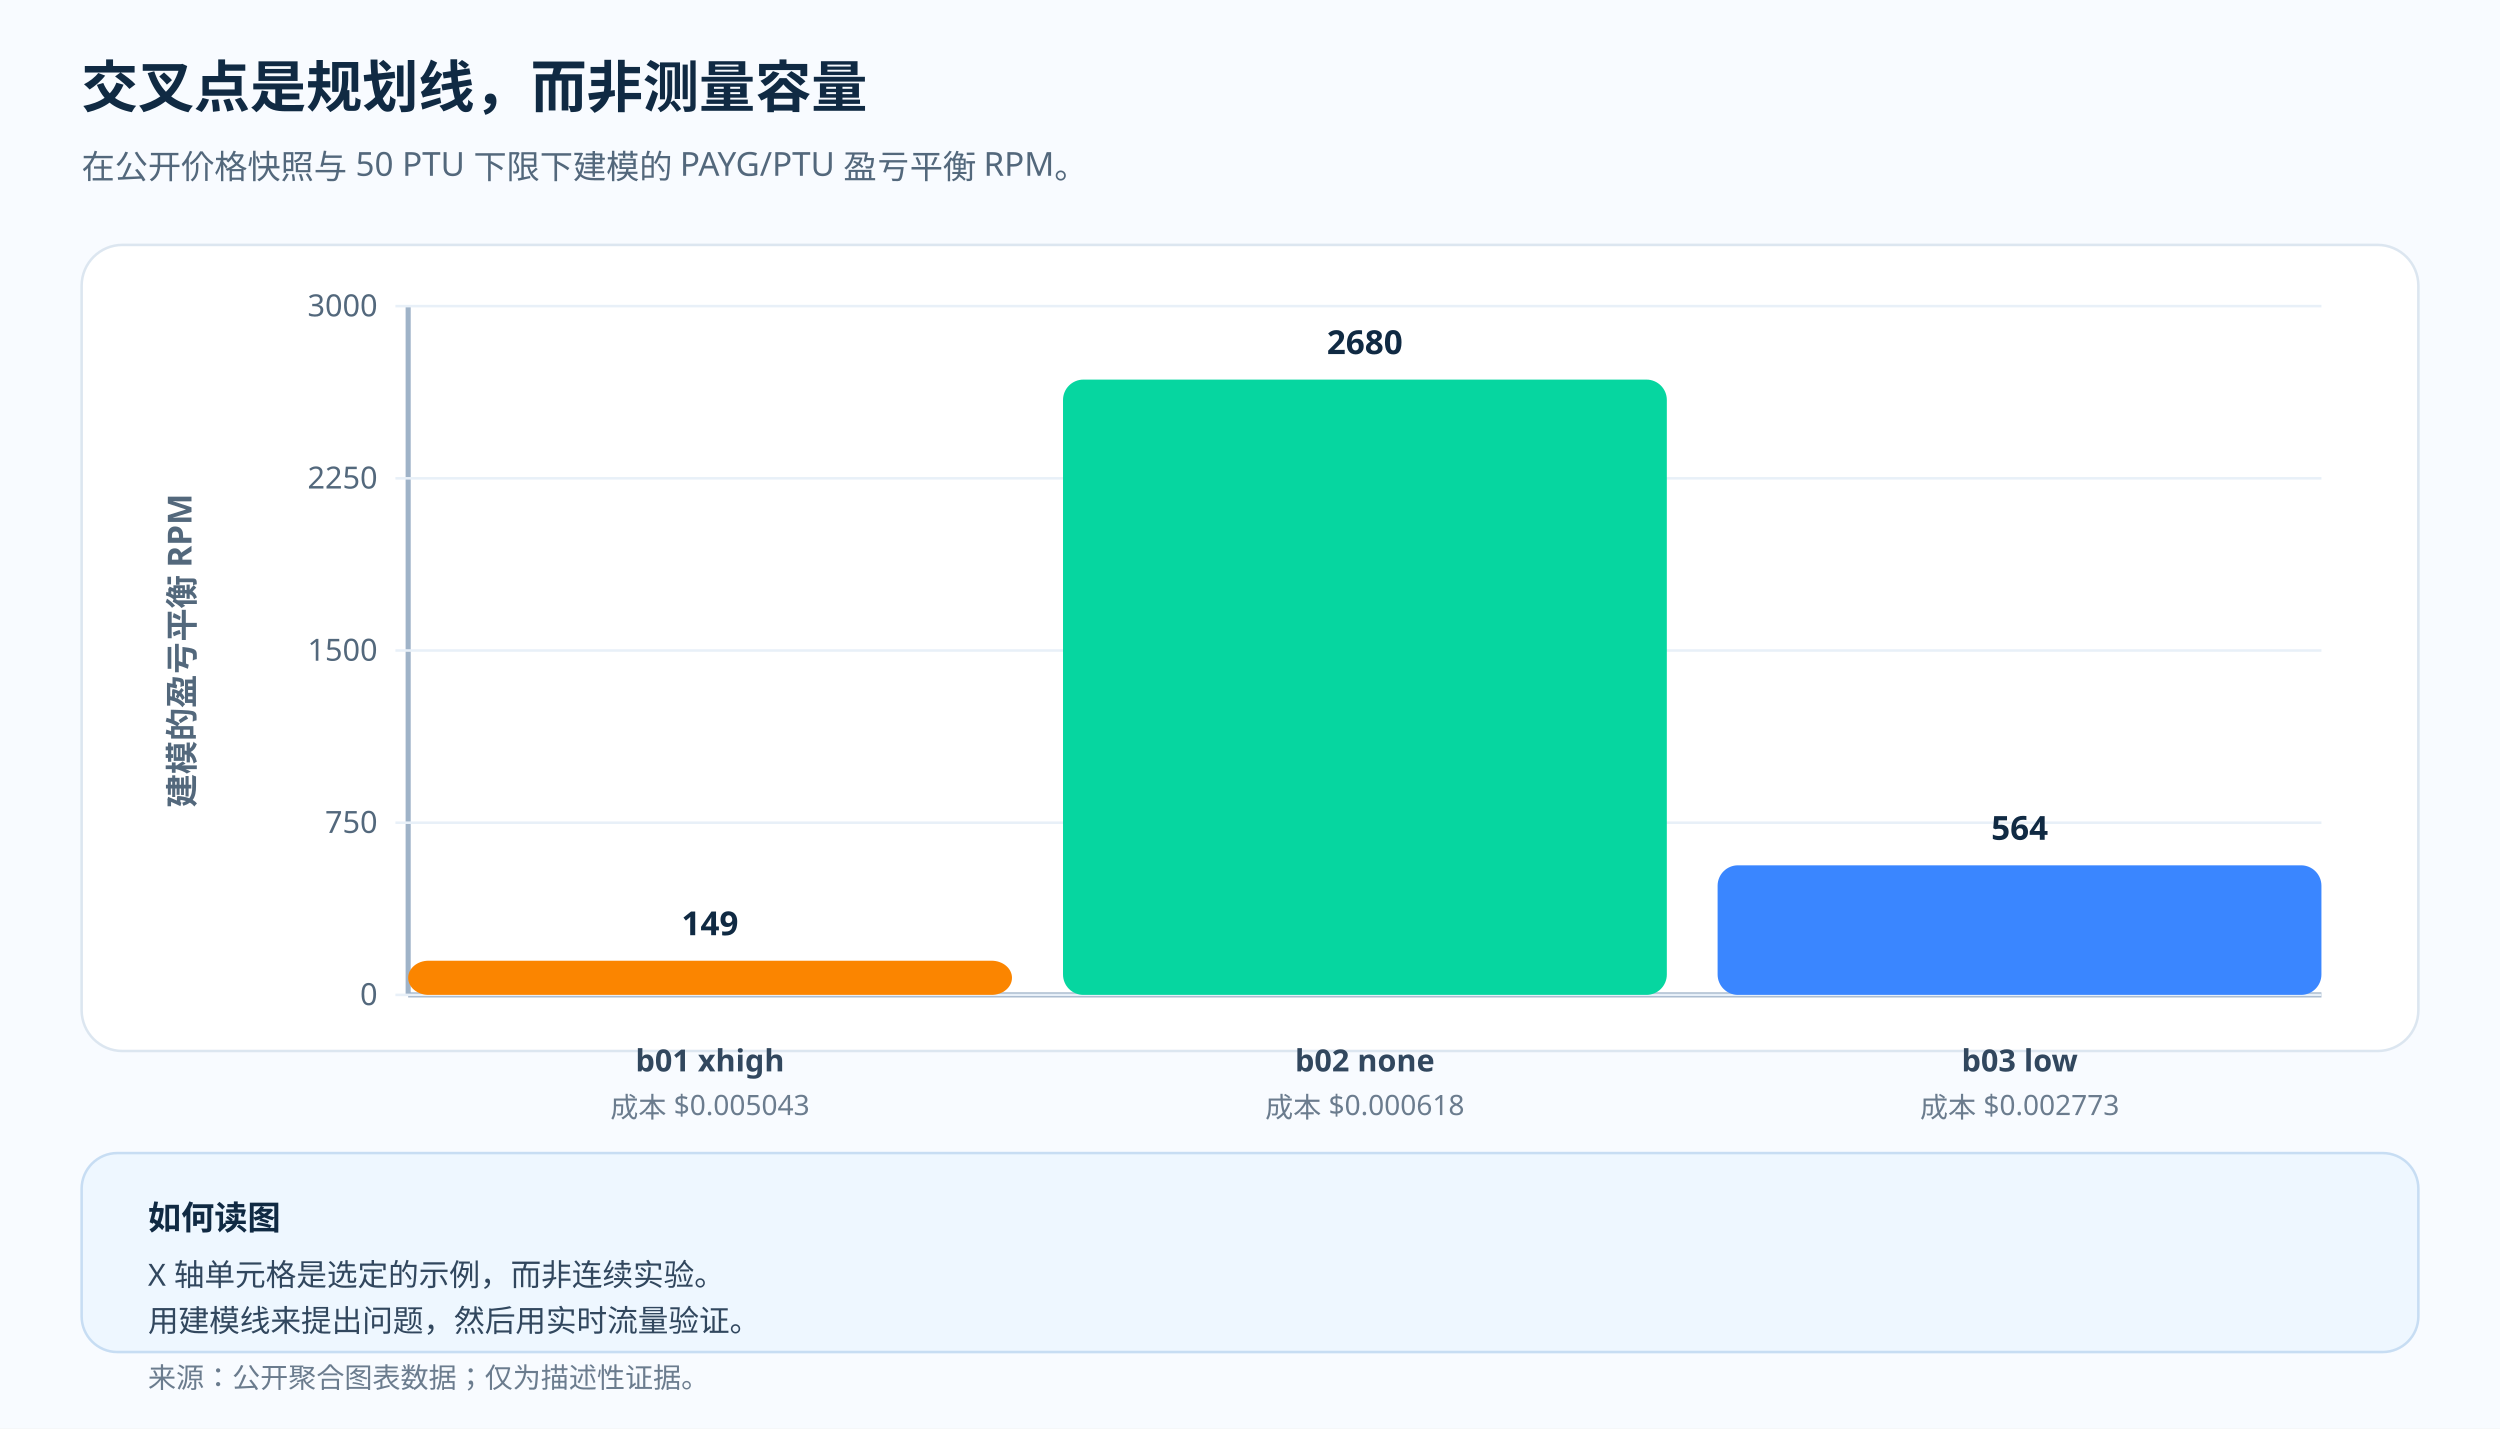
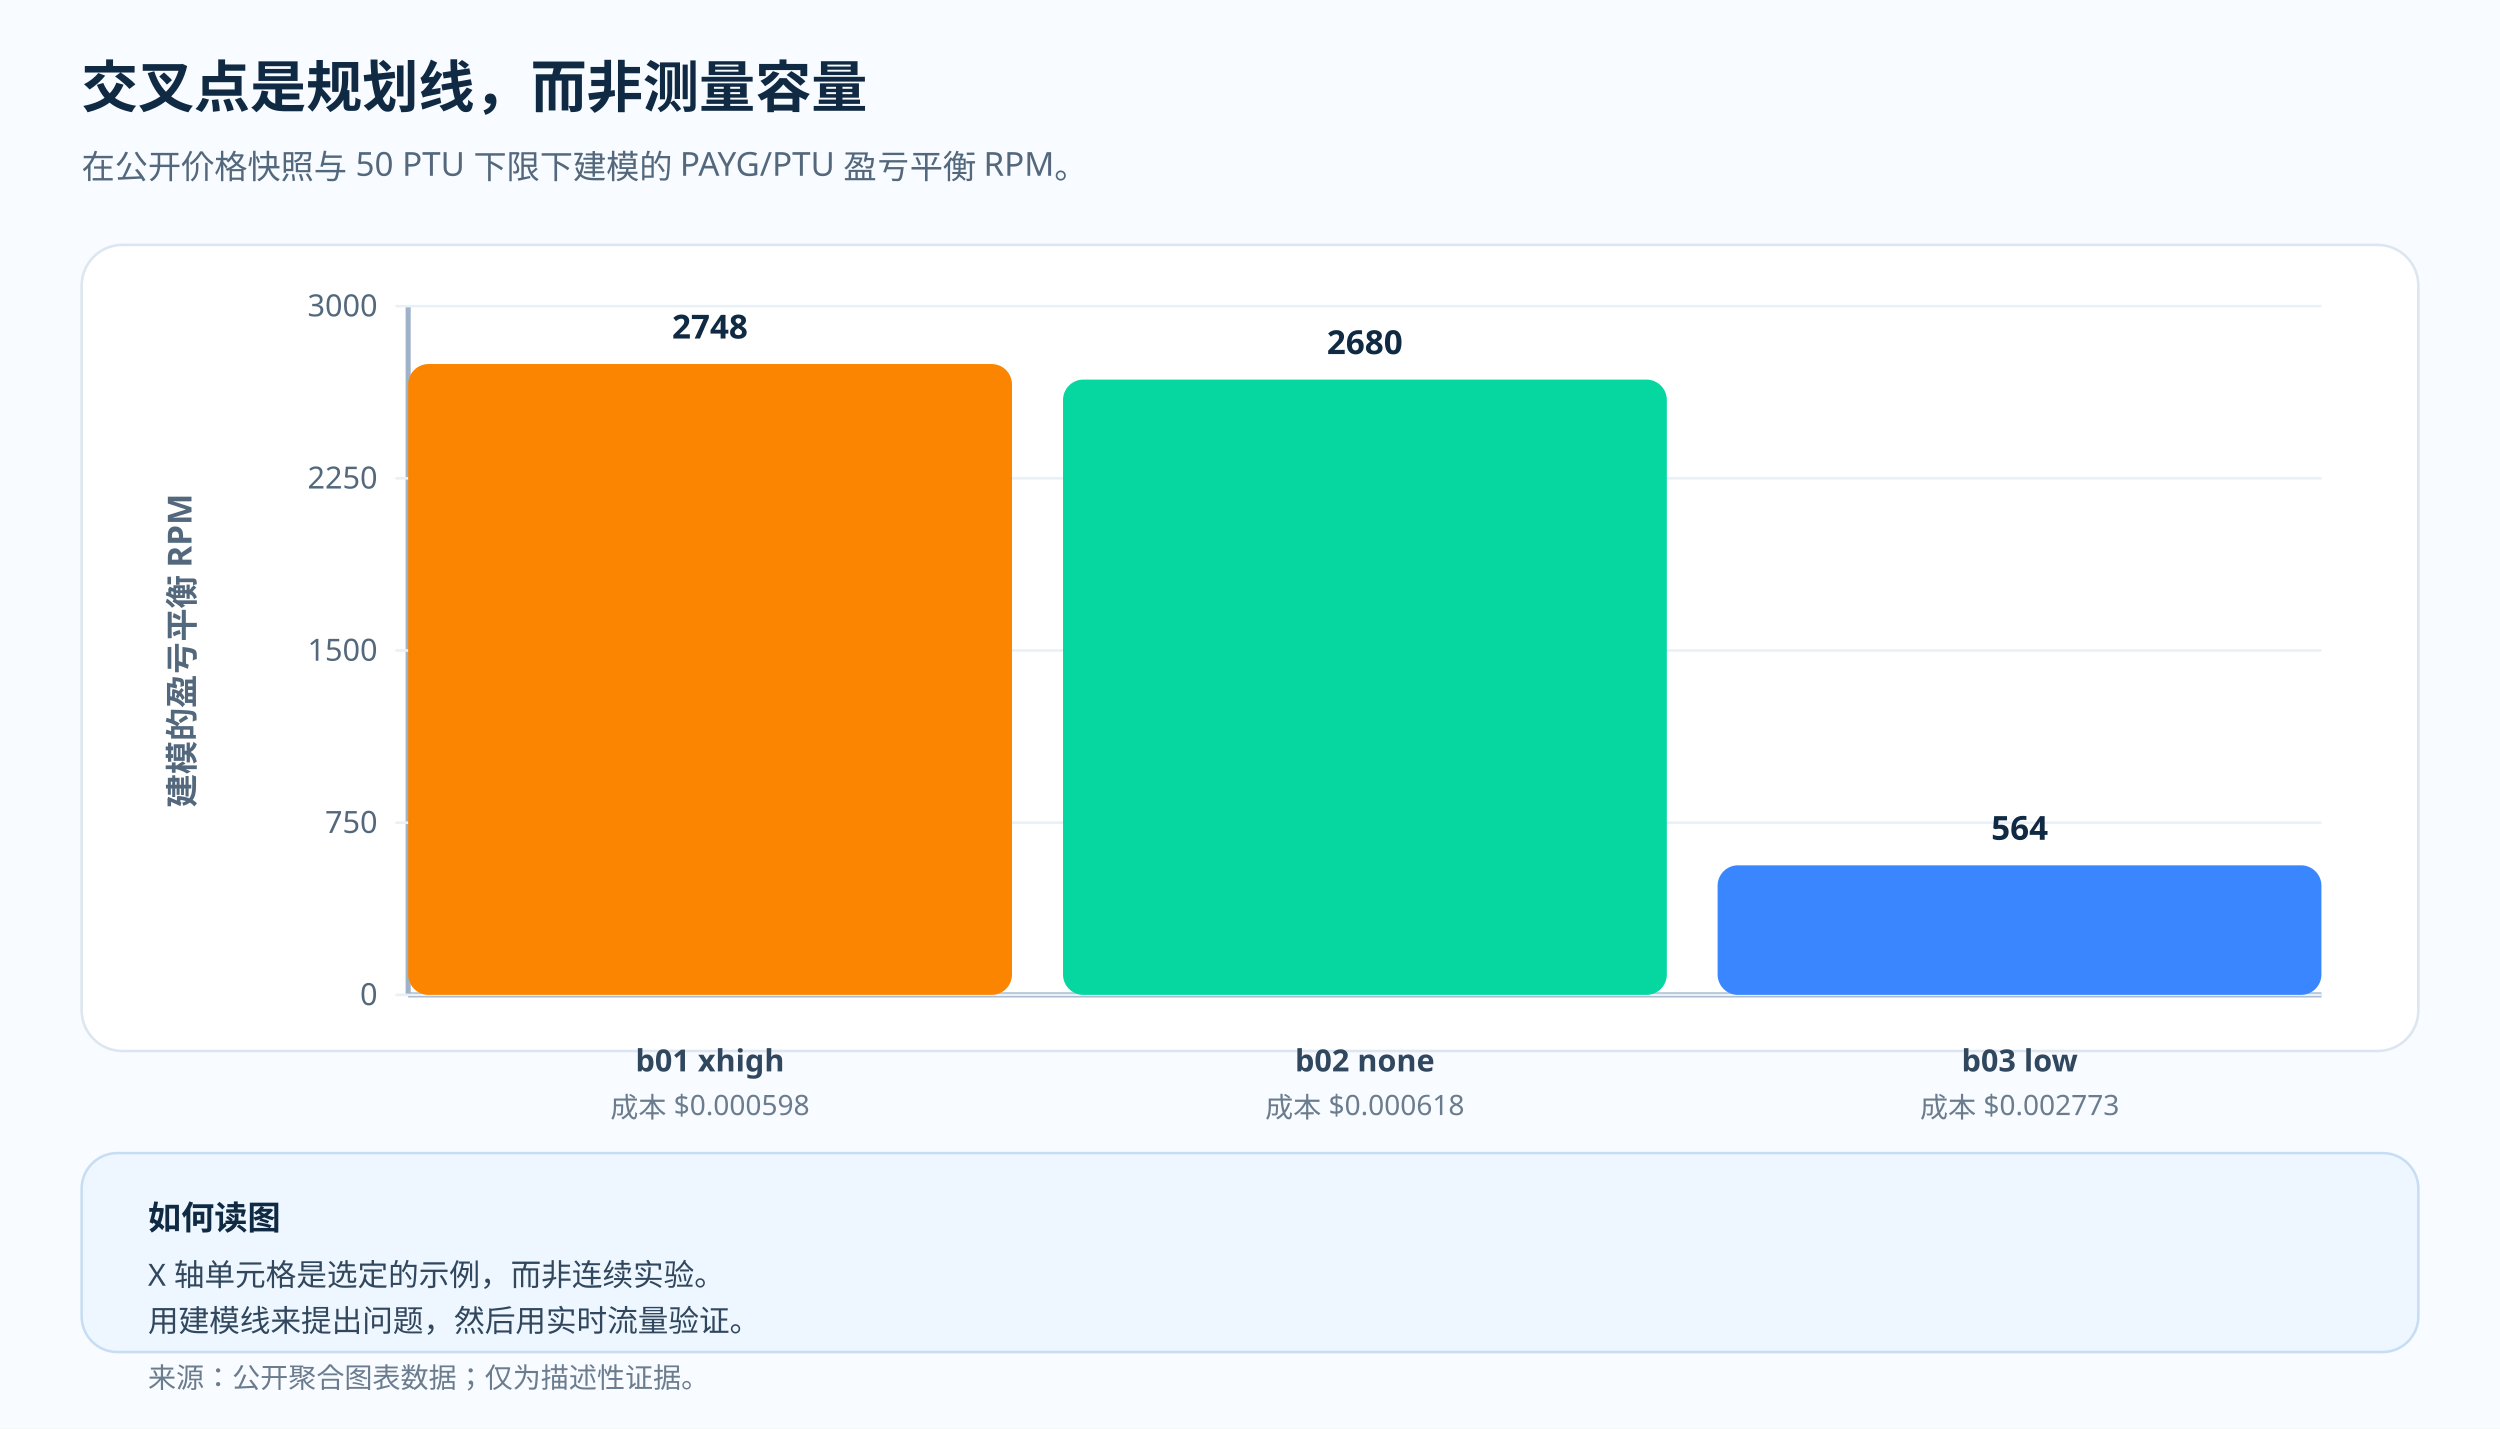
<svg xmlns="http://www.w3.org/2000/svg" role="img" aria-labelledby="title desc" viewBox="0 0 980 560">
  <rect width="980" height="560" fill="#f8fbff" />
  <text x="32" y="42" font-family="Segoe UI, system-ui, sans-serif" font-size="22" font-weight="700" fill="#102a43">交叉点是规划线，而非测量容量</text>
  <text x="32" y="70" font-family="Segoe UI, system-ui, sans-serif" font-size="13" fill="#53687c">在公开价格快照与 50 PTU 下限下建模的 PAYG/PTU 盈亏平衡 RPM。</text>
  <rect x="32" y="96" width="916" height="316" rx="16" fill="#fff" stroke="#dce6f0" />
  <line x1="160" y1="390" x2="910" y2="390" stroke="#9fb3c8" stroke-width="2" />
  <line x1="160" y1="120" x2="160" y2="390" stroke="#9fb3c8" stroke-width="2" />
  <line x1="155" y1="390.0" x2="910" y2="390.0" stroke="#e8f0f8" />
  <text x="148" y="394.0" text-anchor="end" font-family="Segoe UI, system-ui, sans-serif" font-size="12" fill="#53687c">0</text>
  <line x1="155" y1="322.5" x2="910" y2="322.5" stroke="#e8f0f8" />
  <text x="148" y="326.5" text-anchor="end" font-family="Segoe UI, system-ui, sans-serif" font-size="12" fill="#53687c">750</text>
  <line x1="155" y1="255.0" x2="910" y2="255.0" stroke="#e8f0f8" />
  <text x="148" y="259.0" text-anchor="end" font-family="Segoe UI, system-ui, sans-serif" font-size="12" fill="#53687c">1500</text>
  <line x1="155" y1="187.5" x2="910" y2="187.5" stroke="#e8f0f8" />
  <text x="148" y="191.5" text-anchor="end" font-family="Segoe UI, system-ui, sans-serif" font-size="12" fill="#53687c">2250</text>
  <line x1="155" y1="120.0" x2="910" y2="120.0" stroke="#e8f0f8" />
  <text x="148" y="124.0" text-anchor="end" font-family="Segoe UI, system-ui, sans-serif" font-size="12" fill="#53687c">3000</text>
  <text x="76" y="255.0" transform="rotate(-90 76 255.0)" text-anchor="middle" font-family="Segoe UI, system-ui, sans-serif" font-size="13" font-weight="700" fill="#53687c">建模的盈亏平衡 RPM</text>
-   <rect x="160.0" y="376.6" width="236.7" height="13.4" rx="8" fill="#fb8500" />
-   <text x="278.3" y="366.6" text-anchor="middle" font-family="Segoe UI, system-ui, sans-serif" font-size="13" font-weight="700" fill="#102a43">149</text>
+   <rect x="160.0" y="142.7" width="236.7" height="247.3" rx="8" fill="#fb8500" />
+   <text x="278.3" y="132.7" text-anchor="middle" font-family="Segoe UI, system-ui, sans-serif" font-size="13" font-weight="700" fill="#102a43">2748</text>
  <text x="278.3" y="420" text-anchor="middle" font-family="Segoe UI, system-ui, sans-serif" font-size="12" font-weight="700" fill="#31475e">b01 xhigh</text>
-   <text x="278.3" y="438" text-anchor="middle" font-family="Segoe UI, system-ui, sans-serif" font-size="11" fill="#6b7c8e">成本 $0.005043</text>
+   <text x="278.3" y="438" text-anchor="middle" font-family="Segoe UI, system-ui, sans-serif" font-size="11" fill="#6b7c8e">成本 $0.000598</text>
  <rect x="416.7" y="148.8" width="236.7" height="241.2" rx="8" fill="#06d6a0" />
  <text x="535.0" y="138.8" text-anchor="middle" font-family="Segoe UI, system-ui, sans-serif" font-size="13" font-weight="700" fill="#102a43">2680</text>
  <text x="535.0" y="420" text-anchor="middle" font-family="Segoe UI, system-ui, sans-serif" font-size="12" font-weight="700" fill="#31475e">b02 none</text>
  <text x="535.0" y="438" text-anchor="middle" font-family="Segoe UI, system-ui, sans-serif" font-size="11" fill="#6b7c8e">成本 $0.000618</text>
  <rect x="673.3" y="339.2" width="236.7" height="50.8" rx="8" fill="#3a86ff" />
  <text x="791.7" y="329.2" text-anchor="middle" font-family="Segoe UI, system-ui, sans-serif" font-size="13" font-weight="700" fill="#102a43">564</text>
  <text x="791.7" y="420" text-anchor="middle" font-family="Segoe UI, system-ui, sans-serif" font-size="12" font-weight="700" fill="#31475e">b03 low</text>
  <text x="791.7" y="438" text-anchor="middle" font-family="Segoe UI, system-ui, sans-serif" font-size="11" fill="#6b7c8e">成本 $0.002773</text>
  <rect x="32" y="452" width="916" height="78" rx="14" fill="#eef7ff" stroke="#c7ddf3" />
  <text x="58" y="482" font-family="Segoe UI, system-ui, sans-serif" font-size="13" font-weight="700" fill="#102a43">如何读图</text>
  <text x="58" y="504" font-family="Segoe UI, system-ui, sans-serif" font-size="12" fill="#31475e">X 轴单元格是选定的示例，而非连续实验。</text>
  <text x="58" y="522" font-family="Segoe UI, system-ui, sans-serif" font-size="12" fill="#31475e">用建模线来提出问题，然后用实时流量验证。</text>
  <text x="58" y="544" font-family="Segoe UI, system-ui, sans-serif" font-size="11" fill="#6b7c8e">来源：公开聚合图表数据；仅为描述性证据。</text>
</svg>
